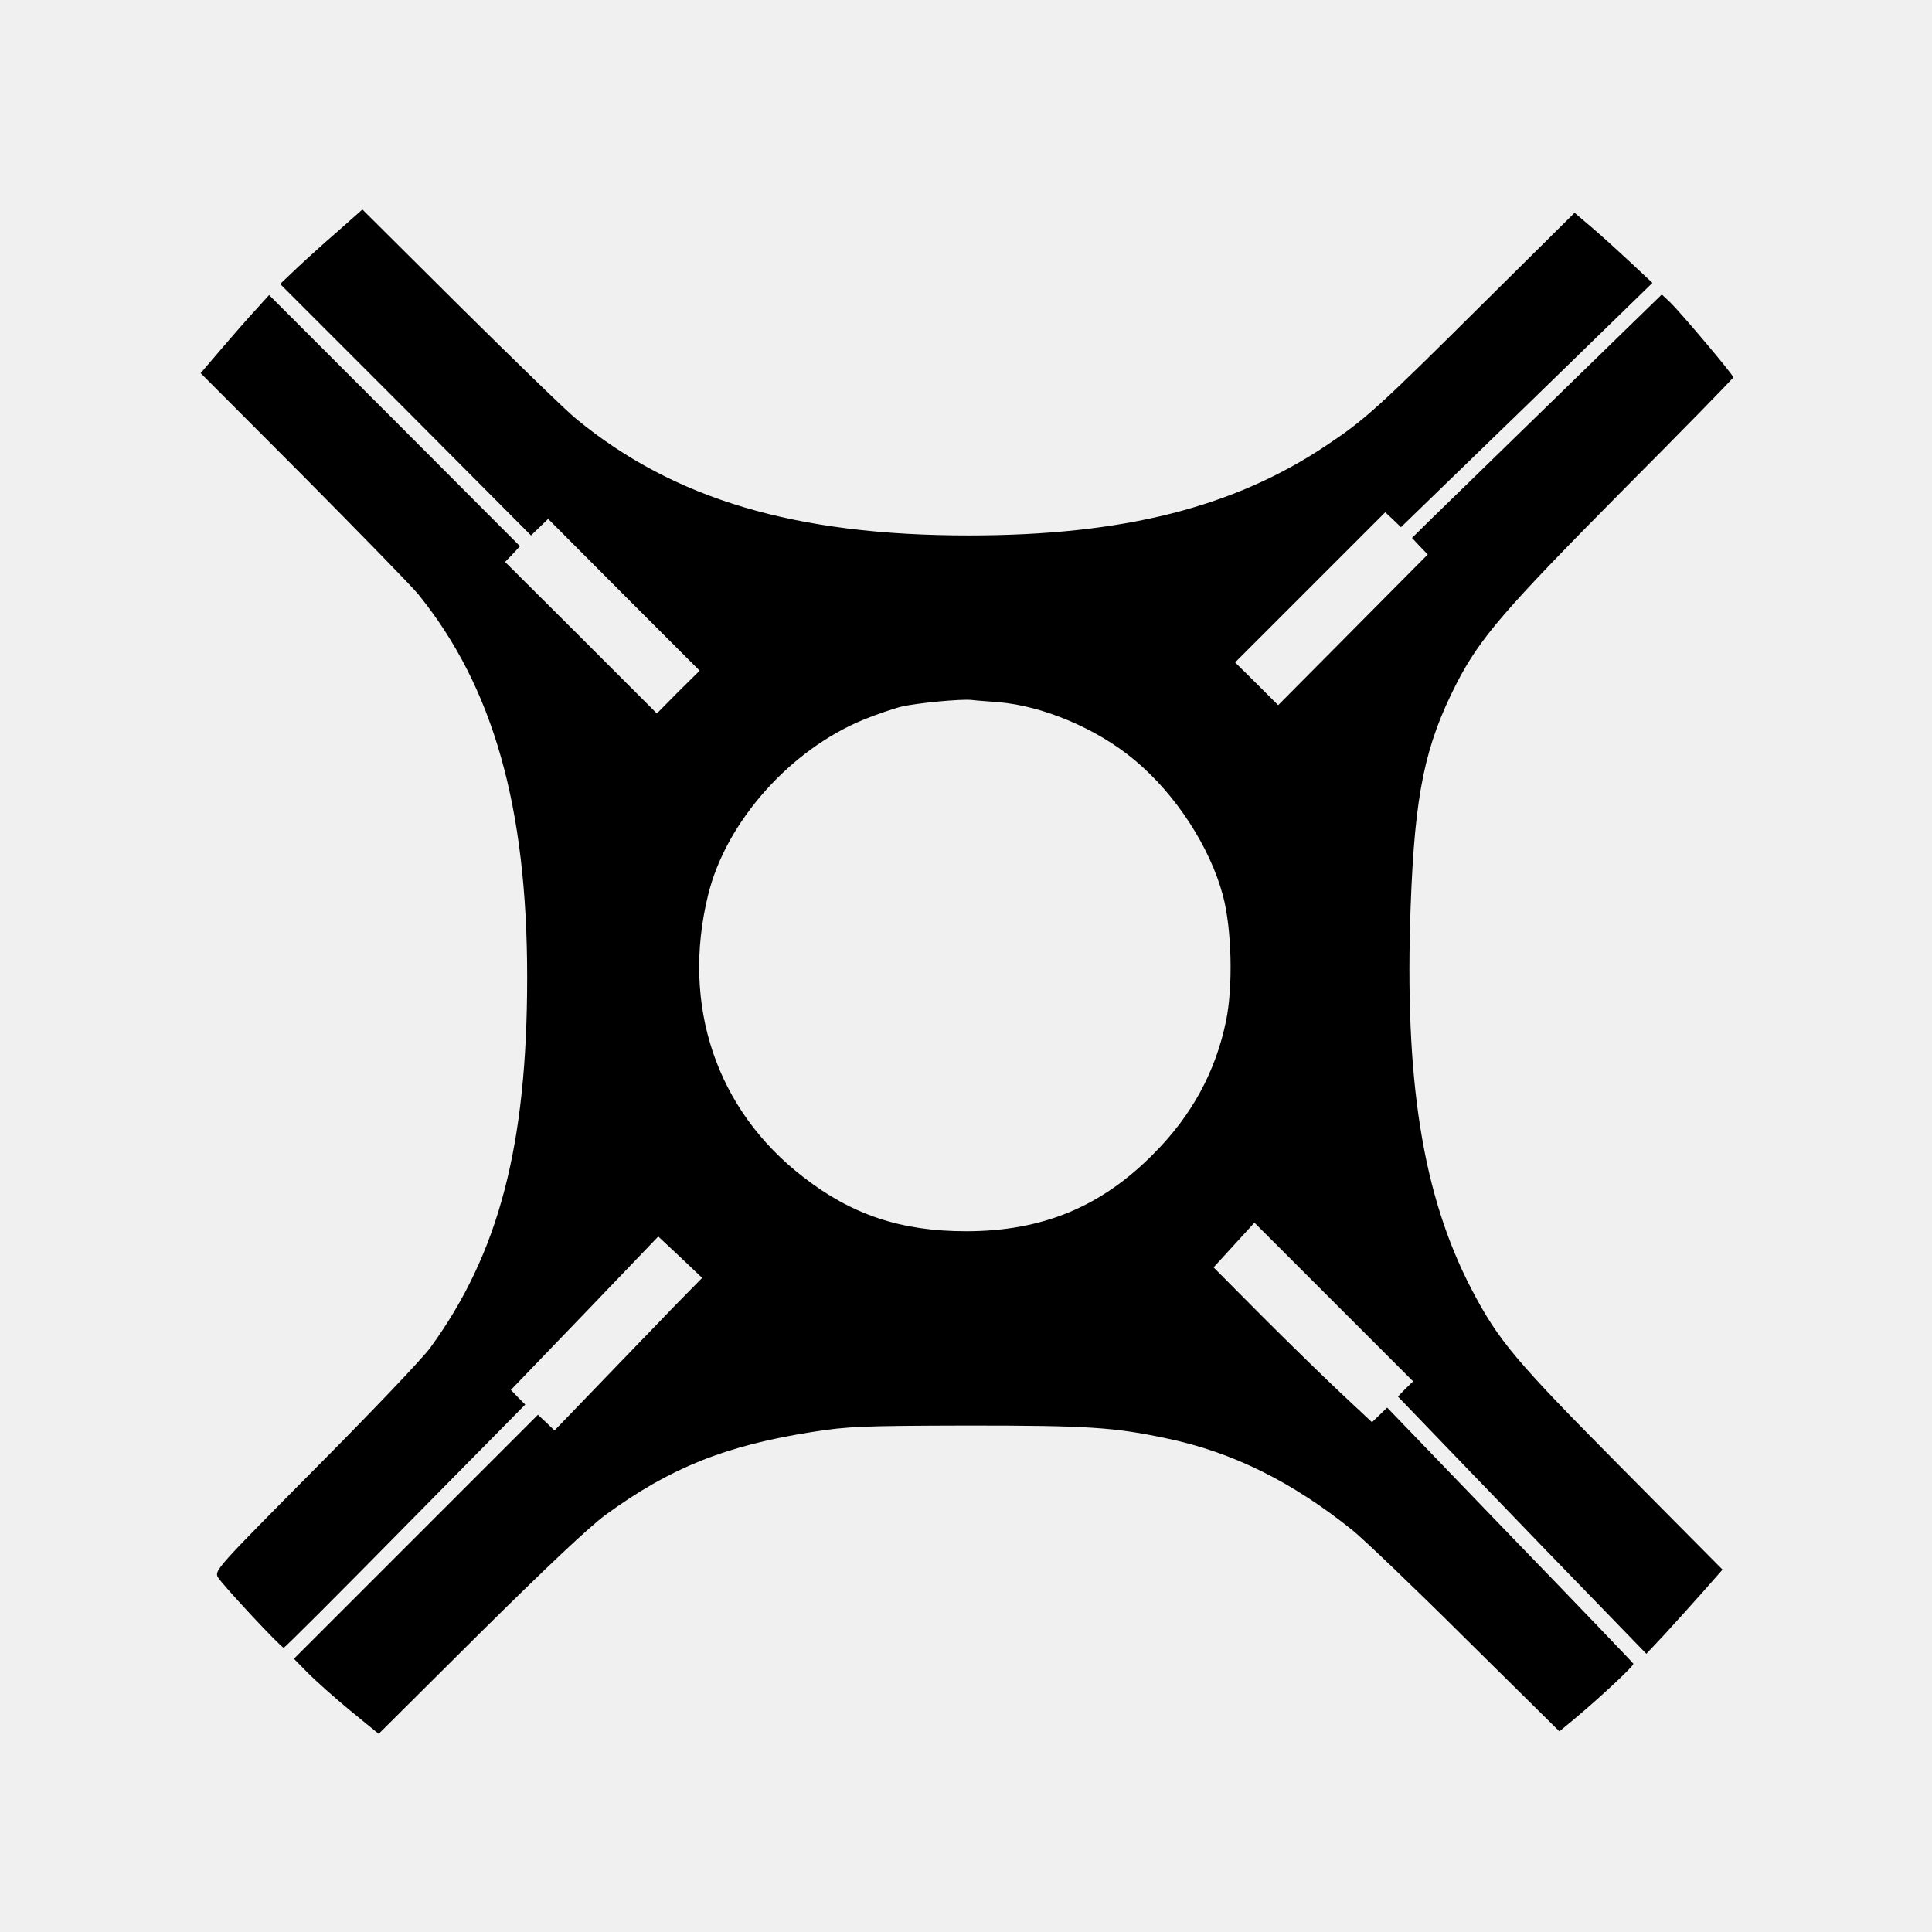
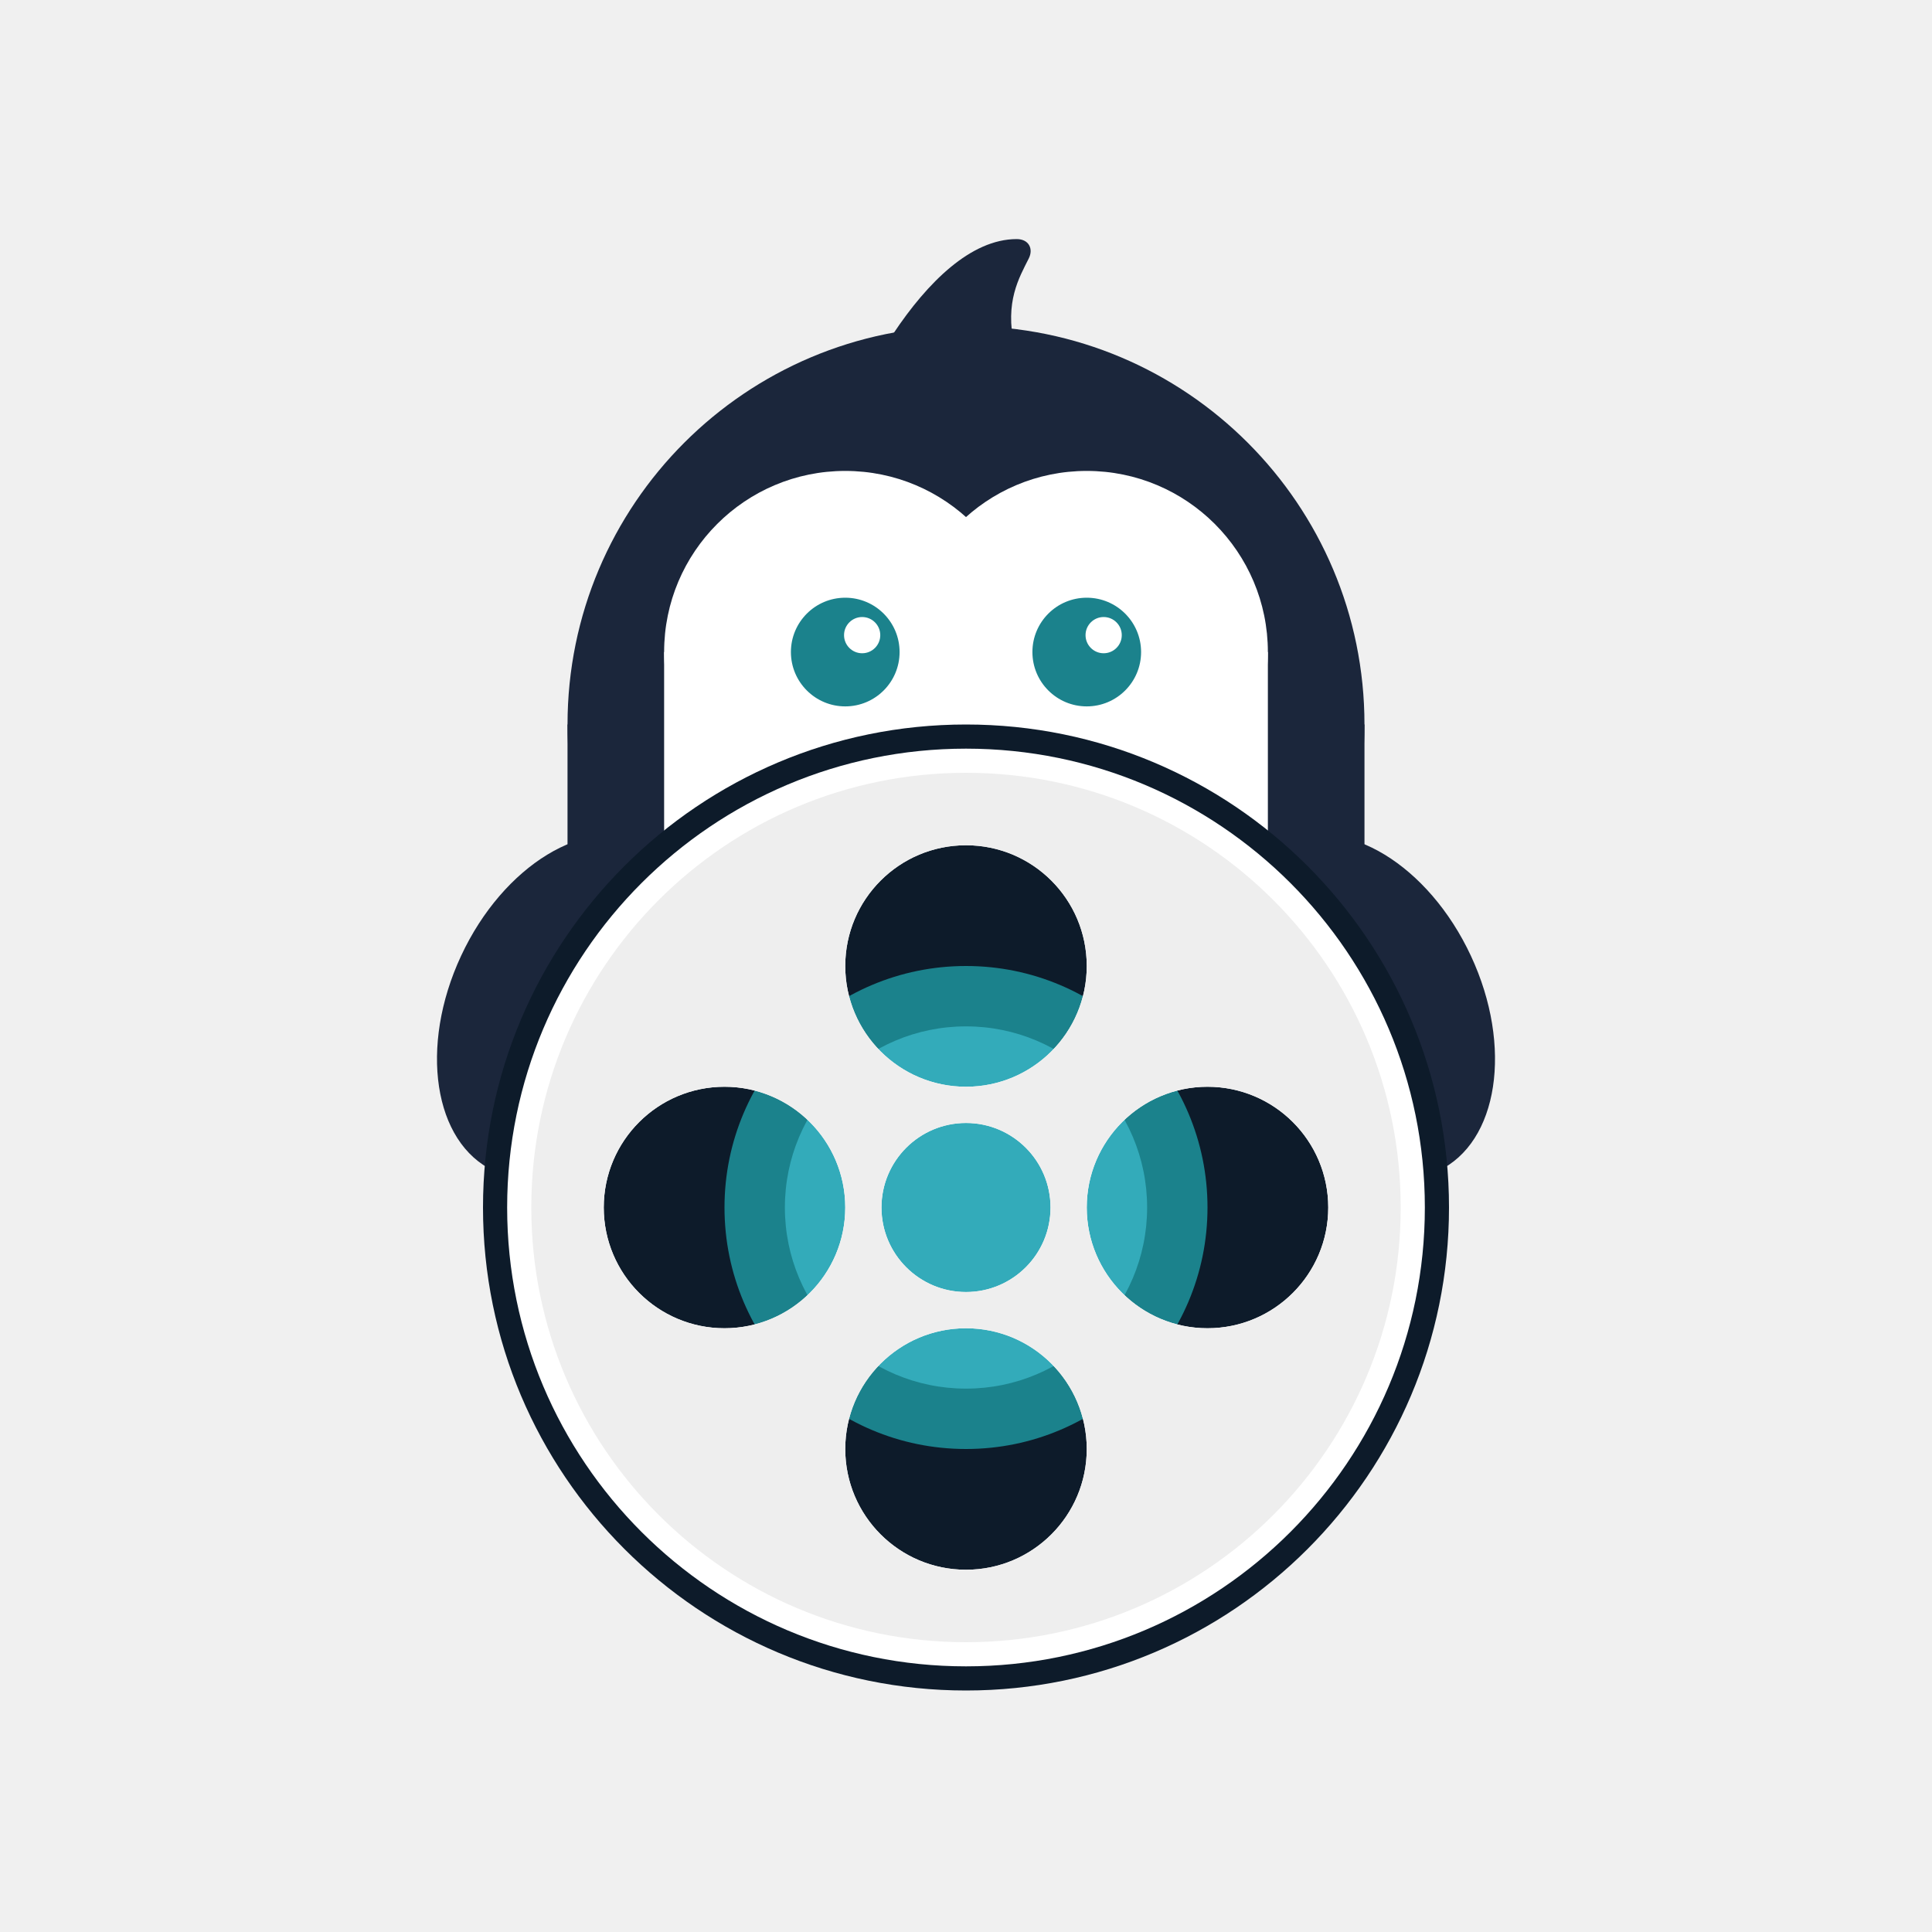
- <svg xmlns="http://www.w3.org/2000/svg" version="1.0" width="700pt" height="700pt" viewBox="0 0 700 700" preserveAspectRatio="xMidYMid meet">
-   <g transform="translate(0,700) scale(0.1,-0.1)" fill="#000000" stroke="none">
-     <path d="M1225 6163 c-49 -42 -116 -103 -149 -134 l-61 -58 455 -455 454 -456 31 30 31 30 274 -275 275 -275 -78 -77 -77 -78 -275 275 -275 274 27 28 27 29 -454 455 -455 455 -48 -53 c-27 -29 -83 -93 -124 -141 l-76 -89 375 -376 c206 -208 393 -399 415 -427 270 -335 393 -768 393 -1386 0 -608 -102 -1000 -351 -1342 -29 -40 -217 -237 -418 -439 -353 -356 -364 -368 -352 -392 15 -26 229 -256 239 -256 4 0 202 198 441 441 l434 440 -26 26 -26 27 152 158 c84 87 204 212 267 278 l115 120 80 -75 79 -75 -105 -107 c-57 -60 -178 -184 -267 -277 l-163 -169 -30 29 -30 28 -442 -442 -442 -442 50 -51 c28 -28 96 -89 153 -136 l104 -85 366 364 c240 238 398 387 457 430 233 170 435 251 750 300 127 20 178 22 560 23 438 0 531 -6 724 -47 238 -50 453 -157 671 -332 41 -33 227 -211 412 -395 l338 -334 52 43 c97 81 218 194 216 202 -2 4 -203 214 -448 467 l-444 461 -28 -27 -27 -26 -108 101 c-59 55 -189 182 -287 280 l-179 180 74 81 74 81 287 -287 288 -288 -28 -27 -27 -28 74 -77 c41 -43 244 -253 450 -467 l376 -388 64 68 c35 38 97 107 138 153 l74 84 -363 366 c-387 390 -449 463 -547 651 -177 341 -243 757 -220 1385 15 409 51 583 167 810 85 164 172 265 599 696 222 223 403 408 403 412 0 9 -191 235 -228 271 l-31 29 -378 -368 c-208 -203 -412 -401 -453 -441 l-74 -73 28 -30 29 -30 -271 -273 -271 -273 -78 78 -78 77 272 272 272 272 29 -27 28 -27 456 442 455 443 -81 76 c-45 42 -108 99 -141 127 l-60 51 -335 -332 c-376 -374 -425 -418 -563 -510 -337 -226 -739 -327 -1297 -327 -628 0 -1068 131 -1422 422 -35 28 -223 211 -419 405 l-356 354 -88 -78z m2391 -1707 c162 -13 359 -96 495 -210 149 -124 273 -315 320 -491 32 -120 37 -330 11 -455 -38 -183 -123 -340 -261 -479 -191 -194 -405 -282 -681 -282 -234 0 -413 59 -589 196 -316 243 -444 624 -345 1024 65 264 297 525 564 634 47 19 108 40 137 47 57 13 214 28 253 24 14 -2 57 -5 96 -8z" />
-   </g>
+ <svg xmlns="http://www.w3.org/2000/svg" viewBox="0 0 800 800">
+   <defs>
+     <g id="reel-holes" fill="black">
+       <circle cx="400" cy="400" r="50" />
+       <circle cx="400" cy="600" r="50" />
+       <circle cx="300" cy="500" r="50" />
+       <circle cx="500" cy="500" r="50" />
+       <circle cx="400" cy="500" r="35" />
+     </g>
+     <mask id="reel-mask" x="0" y="0" width="800" height="800" maskUnits="userSpaceOnUse">
+       <rect width="800" height="800" fill="white" />
+       <use href="#reel-holes" />
+     </mask>
+   </defs>
+   <circle cx="400" cy="300" r="165" fill="#1b263b" />
+   <rect x="235" y="300" width="330" height="300" fill="#1b263b" />
+   <path d="M370 138 C384 117 402 99 421 99 c5 0 7 4 5 8 c-4 8-10 18-6 36 c3 11-2 18-10 20 c-8-16-23-26-40-25Z" fill="#1b263b" />
+   <ellipse cx="240" cy="400" rx="50" ry="75" fill="#1b263b" transform="rotate(25 200 400)" />
+   <ellipse cx="560" cy="400" rx="50" ry="75" fill="#1b263b" transform="rotate(-25 600 400)" />
+   <rect x="275" y="270" width="250" height="300" fill="#ffffff" />
+   <circle cx="350" cy="270" r="75" fill="#ffffff" />
+   <circle cx="450" cy="270" r="75" fill="#ffffff" />
+   <circle cx="350" cy="270" r="22.5" fill="#1b828c" />
+   <circle cx="450" cy="270" r="22.5" fill="#1b828c" />
+   <circle cx="357" cy="263" r="7.5" fill="#ffffff" />
+   <circle cx="457" cy="263" r="7.5" fill="#ffffff" />
+   <circle cx="400" cy="500" r="200" fill="#0d1b2a" />
+   <circle cx="400" cy="500" r="100" fill="#1b828c" />
+   <circle cx="400" cy="500" r="75" fill="#33abba" />
+   <circle cx="400" cy="500" r="190" fill="#ffffff" mask="url(#reel-mask)" />
+   <circle cx="400" cy="500" r="180" fill="#eeeeee" mask="url(#reel-mask)" />
</svg>
